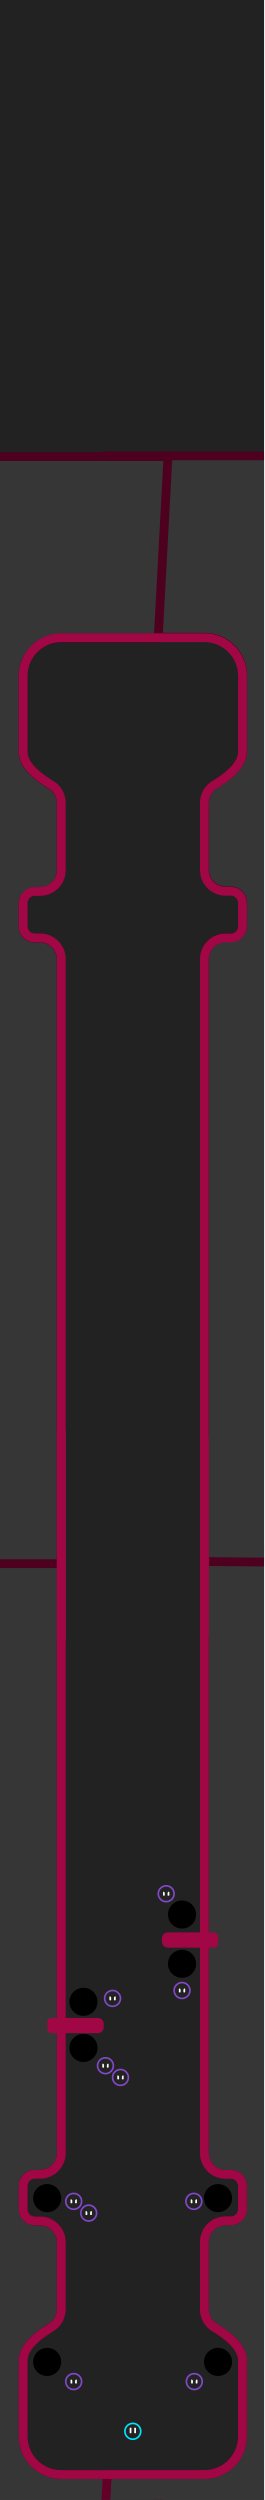
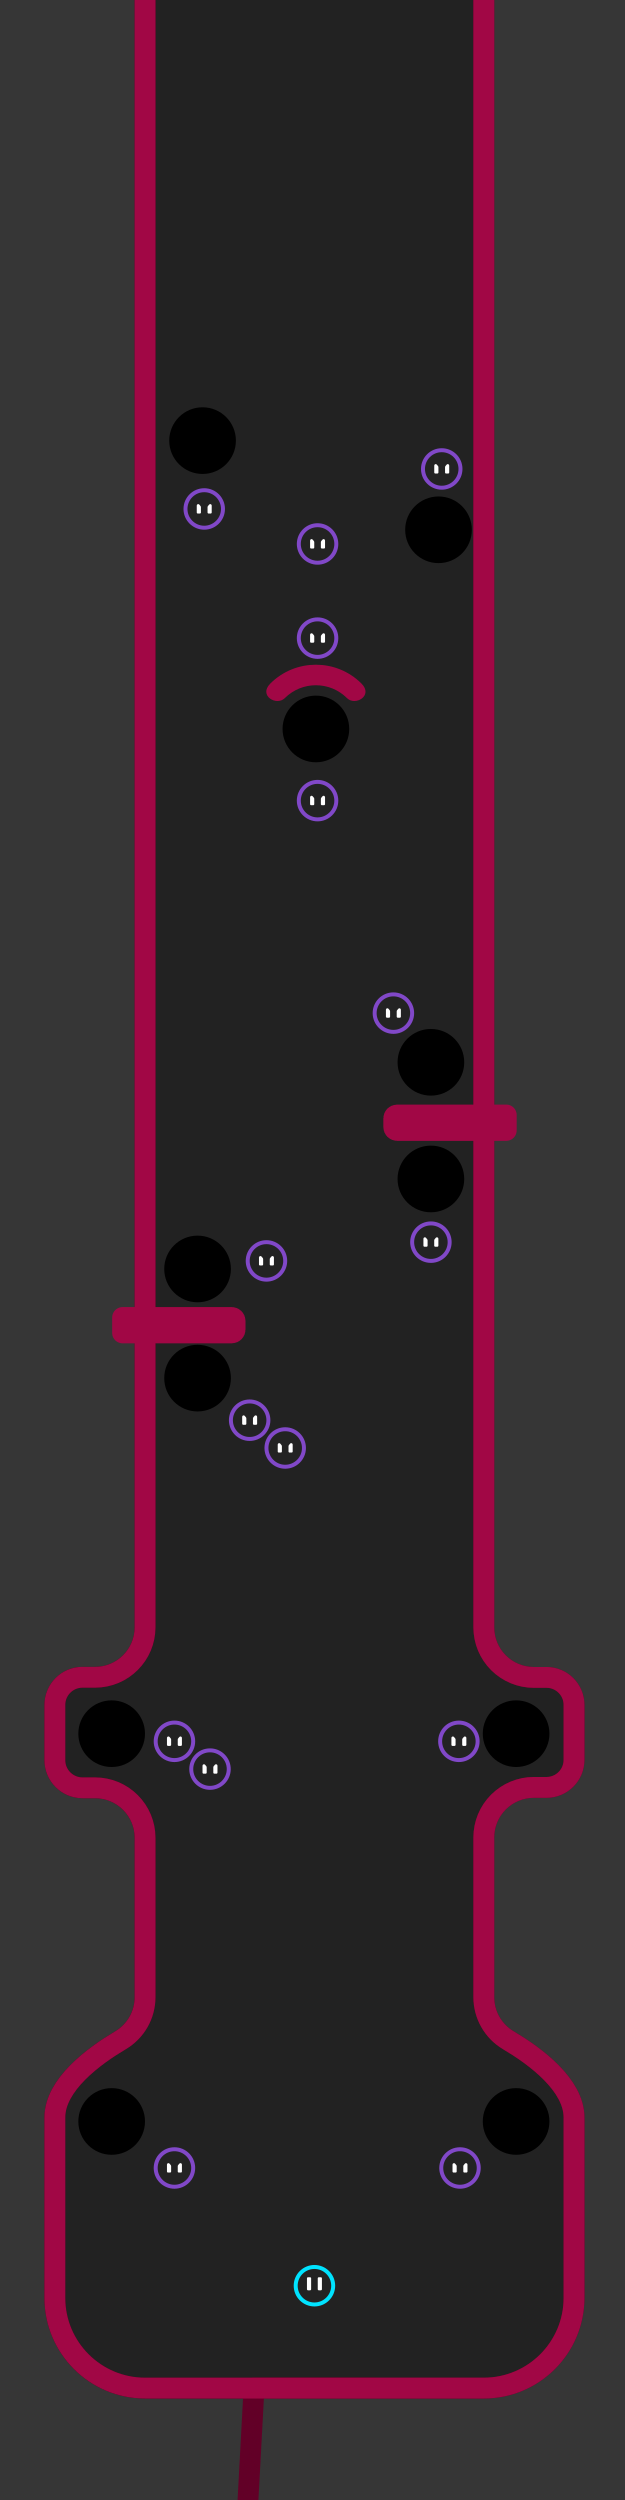
- <svg xmlns="http://www.w3.org/2000/svg" width="750px" height="7102px" version="1.1" xml:space="preserve" style="fill-rule:evenodd;clip-rule:evenodd;stroke-linecap:round;stroke-linejoin:round;stroke-miterlimit:1.5;">
-   <rect id="Level" x="-0" y="0" width="750" height="7101.67" style="fill:#222;" />
+ <svg xmlns="http://www.w3.org/2000/svg" width="750px" height="3000px" version="1.1" xml:space="preserve" style="fill-rule:evenodd;clip-rule:evenodd;stroke-linecap:round;stroke-linejoin:round;stroke-miterlimit:1.5;">
+   <rect id="Level" x="-0" y="0" width="750" height="3000" style="fill:#222;" />
  <clipPath id="_clip1">
-     <rect x="-0" y="0" width="750" height="7101.67" />
+     <rect x="-0" y="0" width="750" height="3000" />
  </clipPath>
  <g clip-path="url(#_clip1)">
-     <path id="_-background-" d="M449.667,7029.72l-275.59,-0c-59.744,-0 -108.25,-48.506 -108.25,-108.25l0,-216.5c0,-39.247 46.713,-73.644 78.767,-92.626c18.271,-10.794 29.482,-30.437 29.482,-51.658c-0,-38.078 0,-104.611 0,-191.3c0,-15.913 -6.321,-31.174 -17.573,-42.426c-11.252,-11.252 -26.514,-17.574 -42.427,-17.574c-8.861,0 -15.082,0 -15.082,0c-18.305,0 -33.167,-14.861 -33.167,-33.166l0,-66.334c0,-18.305 14.862,-33.166 33.167,-33.166l15.083,-0c33.137,-0 60,-26.863 60,-60c0,-645.326 0,-1712.67 0,-1712.67l-478.077,-4l-0,3144.95l765.327,-0l-11.66,-515.28Z" style="fill:#363636;stroke:#4e001f;stroke-width:25px;" />
-     <path id="_-background-1" d="M277.077,7545l742.855,-0l0,-3144.95l-439.355,-0l0,1716.83c0,15.913 6.322,31.175 17.574,42.427c11.252,11.252 26.513,17.573 42.426,17.573l15.25,0c18.214,0 33,14.787 33,33l0,66c0,18.214 -14.786,33 -33,33l-15.25,0c-15.913,0 -31.174,6.322 -42.426,17.574c-11.252,11.252 -17.574,26.513 -17.574,42.426l0,191.8c0,21.222 11.211,40.865 29.483,51.659c32.054,18.981 78.767,53.378 78.767,92.625l0,216.5c0,59.744 -48.505,108.25 -108.25,108.25l-275.759,-0l-27.741,515.28Z" style="fill:#363636;stroke:#620027;stroke-width:25px;" />
-     <path id="_-background-2" d="M305.627,1810.38l275.589,0c59.745,0 108.25,48.506 108.25,108.25l0,216.5c0,39.247 -46.713,73.644 -78.767,92.626c-18.271,10.794 -29.481,30.437 -29.481,51.658c-0.001,38.078 -0.001,104.611 -0.001,191.3c0,15.913 6.321,31.174 17.574,42.426c11.252,11.252 26.513,17.574 42.426,17.574c8.861,-0 15.082,-0 15.082,-0c18.306,-0 33.167,14.861 33.167,33.166l0,66.334c0,18.305 -14.861,33.166 -33.167,33.166l-15.082,0c-33.137,0 -60,26.863 -60,60c-0.001,645.326 -0.001,1712.67 -0.001,1712.67l478.077,4l0,-3144.95l-765.327,0l11.661,515.28Z" style="fill:#363636;stroke:#4e001f;stroke-width:25px;" />
-     <path id="_-background-3" d="M477.216,1297.1l-742.855,0l0,3144.95l439.355,-0l-0,-1716.83c-0,-15.913 -6.321,-31.175 -17.574,-42.427c-11.252,-11.252 -26.513,-17.573 -42.426,-17.573l-15.25,-0c-18.213,-0 -33,-14.787 -33,-33l-0,-66c-0,-18.214 14.787,-33 33,-33l15.25,-0c15.913,-0 31.174,-6.322 42.426,-17.574c11.253,-11.252 17.574,-26.513 17.574,-42.426l-0,-191.8c-0,-21.222 -11.211,-40.865 -29.483,-51.659c-32.054,-18.981 -78.767,-53.378 -78.767,-92.625l-0,-216.5c-0,-59.744 48.505,-108.25 108.25,-108.25l275.759,0l27.741,-515.28Z" style="fill:#363636;stroke:#4e001f;stroke-width:25px;" />
-     <path id="_-collision-" d="M580.577,4091.05l0,2025.83c0,15.913 6.322,31.175 17.574,42.427c11.252,11.252 26.513,17.573 42.426,17.573l15.25,0c18.214,0 33,14.787 33,33l0,66c0,18.214 -14.786,33 -33,33l-15.25,0c-15.913,0 -31.174,6.322 -42.426,17.574c-11.252,11.252 -17.574,26.513 -17.574,42.426l0,191.8c0,21.222 11.211,40.865 29.483,51.659c32.054,18.981 78.767,53.378 78.767,92.625l0,216.5c0,59.744 -48.505,108.25 -108.25,108.25l-406.5,-0c-59.744,-0 -108.25,-48.506 -108.25,-108.25l0,-216.5c0,-39.247 46.713,-73.644 78.767,-92.626c18.271,-10.794 29.482,-30.437 29.482,-51.658c-0,-38.078 0,-104.611 0,-191.3c0,-15.913 -6.321,-31.174 -17.573,-42.426c-11.252,-11.252 -26.514,-17.574 -42.427,-17.574c-8.861,0 -15.082,0 -15.082,0c-18.305,0 -33.167,-14.861 -33.167,-33.166l0,-66.334c0,-18.305 14.862,-33.166 33.167,-33.166l15.083,-0c33.137,-0 60,-26.863 60,-60c0,-664.393 0,-2049.46 0,-2049.46" style="fill:none;stroke:#a10745;stroke-width:25px;" />
-     <path id="_-collision-1" d="M174.077,4658.25l0,-1933.83c0,-33.137 -26.863,-60 -60,-60c-8.952,-0 -15.25,-0 -15.25,-0c-18.213,-0 -33,-14.787 -33,-33l0,-66c0,-18.214 14.787,-33 33,-33l15.25,-0c15.913,-0 31.175,-6.322 42.427,-17.574c11.252,-11.252 17.573,-26.513 17.573,-42.426l0,-191.8c0,-21.222 -11.21,-40.865 -29.482,-51.659c-32.055,-18.981 -78.768,-53.378 -78.768,-92.625l0,-216.5c0,-59.744 48.506,-108.25 108.25,-108.25l406.5,0c59.745,0 108.25,48.506 108.25,108.25l0,216.5c0,39.247 -46.713,73.644 -78.766,92.626c-18.272,10.794 -29.482,30.437 -29.482,51.658c-0,38.078 -0,104.611 -0,191.3c-0.001,15.913 6.321,31.174 17.573,42.426c11.252,11.252 26.514,17.574 42.427,17.574c8.86,-0 15.082,-0 15.082,-0c18.305,-0 33.166,14.861 33.166,33.166l0,66.334c0,18.305 -14.861,33.166 -33.166,33.166l-15.083,0c-33.137,0 -60,26.863 -60,60c-0.001,657.039 -0.001,1918.46 -0.001,1918.46" style="fill:none;stroke:#a10745;stroke-width:25px;" />
+     <path id="_-background-" d="M449.667,2865.72l-275.59,-0c-59.744,-0 -108.25,-48.506 -108.25,-108.25l0,-216.5c0,-39.247 46.713,-73.644 78.767,-92.627c18.271,-10.793 29.482,-30.436 29.482,-51.657c-0,-38.078 0,-104.612 0,-191.3c0,-15.913 -6.321,-31.174 -17.573,-42.426c-11.252,-11.252 -26.514,-17.574 -42.427,-17.574c-8.861,0 -15.082,0 -15.082,0c-18.305,0 -33.167,-14.861 -33.167,-33.166l0,-66.334c0,-18.305 14.862,-33.166 33.167,-33.166l15.083,-0c33.137,-0 60,-26.863 60,-60c0,-662.634 0,-2018 0,-2018l-478.077,-4l-0,3450.28l765.327,-0l-11.66,-515.28Z" style="fill:#363636;stroke:#4e001f;stroke-width:25px;" />
+     <path id="_-background-1" d="M277.077,3381l742.855,-0l0,-3420.95l-439.355,-0l0,1992.83c0,15.913 6.322,31.174 17.574,42.427c11.252,11.252 26.513,17.573 42.426,17.573l15.25,0c18.214,0 33,14.787 33,33l0,66c0,18.213 -14.786,33 -33,33l-15.25,0c-15.913,0 -31.174,6.322 -42.426,17.574c-11.252,11.252 -17.574,26.513 -17.574,42.426l0,191.8c0,21.222 11.211,40.865 29.483,51.659c32.054,18.981 78.767,53.378 78.767,92.625l0,216.5c0,59.744 -48.505,108.25 -108.25,108.25l-275.759,-0l-27.741,515.28Z" style="fill:#363636;stroke:#620027;stroke-width:25px;" />
+     <path id="_-collision-" d="M580.577,-72.951l0,2025.83c0,15.913 6.322,31.174 17.574,42.427c11.252,11.252 26.513,17.573 42.426,17.573l15.25,0c18.214,0 33,14.787 33,33l0,66c0,18.213 -14.786,33 -33,33l-15.25,0c-15.913,0 -31.174,6.322 -42.426,17.574c-11.252,11.252 -17.574,26.513 -17.574,42.426l0,191.8c0,21.222 11.211,40.865 29.483,51.659c32.054,18.981 78.767,53.378 78.767,92.625l0,216.5c0,59.744 -48.505,108.25 -108.25,108.25l-406.5,-0c-59.744,-0 -108.25,-48.506 -108.25,-108.25l0,-216.5c0,-39.247 46.713,-73.644 78.767,-92.627c18.271,-10.793 29.482,-30.436 29.482,-51.657c-0,-38.078 0,-104.612 0,-191.3c0,-15.913 -6.321,-31.174 -17.573,-42.426c-11.252,-11.252 -26.514,-17.574 -42.427,-17.574c-8.861,0 -15.082,0 -15.082,0c-18.305,0 -33.167,-14.861 -33.167,-33.166l0,-66.334c0,-18.305 14.862,-33.166 33.167,-33.166l15.083,-0c33.137,-0 60,-26.863 60,-60c0,-664.393 0,-2049.46 0,-2049.46" style="fill:none;stroke:#a10745;stroke-width:25px;" />
    <g id="Holes">
      <g id="Hole">
-         <circle id="holePos" cx="133.994" cy="6244.42" r="40" />
+         <circle id="holePos" cx="133.994" cy="2080.42" r="40" />
      </g>
      <g id="Hole1">
-         <circle id="holePos1" cx="133.994" cy="6709.75" r="40" />
+         <circle id="holePos1" cx="133.994" cy="2545.75" r="40" />
      </g>
      <g id="Hole2">
-         <circle id="holePos2" cx="619.327" cy="6244.42" r="40" />
+         <circle id="holePos2" cx="619.327" cy="2080.42" r="40" />
      </g>
      <g id="Hole3">
-         <circle id="holePos3" cx="237.077" cy="5817.75" r="40" />
+         <circle id="holePos3" cx="237.077" cy="1653.75" r="40" />
      </g>
      <g id="Hole4">
-         <circle id="holePos4" cx="517.077" cy="5578.75" r="40" />
+         <circle id="holePos4" cx="517.077" cy="1414.75" r="40" />
      </g>
      <g id="Hole5">
-         <circle id="holePos5" cx="237.077" cy="5686.75" r="40" />
+         <circle id="holePos5" cx="237.077" cy="1522.75" r="40" />
      </g>
      <g id="Hole6">
-         <circle id="holePos6" cx="517.077" cy="5438.75" r="40" />
+         <circle id="holePos6" cx="517.077" cy="1274.75" r="40" />
      </g>
      <g id="Hole7">
-         <circle id="holePos7" cx="619.327" cy="6709.75" r="40" />
+         <circle id="holePos7" cx="243.077" cy="528.752" r="40" />
+       </g>
+       <g id="Hole8">
+         <circle id="holePos8" cx="379.077" cy="874.752" r="40" />
+       </g>
+       <g id="Hole9">
+         <circle id="holePos9" cx="526.216" cy="635.752" r="40" />
+       </g>
+       <path id="_-collision-1" d="M433.808,820.309c14.515,14.516 -7.53,27.319 -17.424,17.425c-20.59,-20.59 -54.023,-20.59 -74.613,-0c-9.894,9.894 -31.94,-2.909 -17.424,-17.425c30.206,-30.206 79.254,-30.206 109.461,0Z" style="fill:#a10745;" />
+       <g id="Hole10">
+         <circle id="holePos10" cx="619.327" cy="2545.75" r="40" />
      </g>
    </g>
    <g id="Player">
-       <circle id="start" cx="377.327" cy="6906.86" r="22.5" style="fill:#232323;stroke:#00e3ff;stroke-width:4.77px;" />
+       <circle id="start" cx="377.327" cy="2742.86" r="22.5" style="fill:#232323;stroke:#00e3ff;stroke-width:4.77px;" />
      <g>
-         <path d="M373.355,6897.95l-0,13.166c-0,0.69 -0.56,1.25 -1.25,1.25l-2.5,0c-0.69,0 -1.25,-0.56 -1.25,-1.25l-0,-13.166c-0,-0.69 0.56,-1.25 1.25,-1.25l2.5,-0c0.69,-0 1.25,0.56 1.25,1.25Z" style="fill:#fff;" />
-         <path d="M386.3,6897.95l0,13.166c0,0.69 -0.56,1.25 -1.25,1.25l-2.5,0c-0.69,0 -1.25,-0.56 -1.25,-1.25l0,-13.166c0,-0.69 0.56,-1.25 1.25,-1.25l2.5,-0c0.69,-0 1.25,0.56 1.25,1.25Z" style="fill:#fff;" />
+         <path d="M373.355,2733.95l-0,13.167c-0,0.69 -0.56,1.25 -1.25,1.25l-2.5,0c-0.69,0 -1.25,-0.56 -1.25,-1.25l-0,-13.167c-0,-0.689 0.56,-1.25 1.25,-1.25l2.5,0c0.69,0 1.25,0.561 1.25,1.25Z" style="fill:#fff;" />
+         <path d="M386.3,2733.95l0,13.167c0,0.69 -0.56,1.25 -1.25,1.25l-2.5,0c-0.69,0 -1.25,-0.56 -1.25,-1.25l0,-13.167c0,-0.689 0.56,-1.25 1.25,-1.25l2.5,0c0.69,0 1.25,0.561 1.25,1.25Z" style="fill:#fff;" />
      </g>
    </g>
    <g id="Enemies">
      <g id="Enemy">
-         <circle id="enemyPos" cx="209.327" cy="6765.59" r="22.5" style="fill:#232323;stroke:#8148c8;stroke-width:4.77px;" />
+         <circle id="enemyPos" cx="209.327" cy="2601.59" r="22.5" style="fill:#232323;stroke:#8148c8;stroke-width:4.77px;" />
        <g>
-           <path d="M204.842,6762.05c0.331,0.398 0.513,0.899 0.513,1.416c-0,1.87 -0,6.366 -0,6.366c-0,0.69 -0.56,1.25 -1.25,1.25l-2.5,0c-0.69,0 -1.25,-0.56 -1.25,-1.25l-0,-8.369c-0,-0.731 0.458,-1.384 1.145,-1.633c0.688,-0.249 1.458,-0.041 1.926,0.521c0.549,0.659 1.059,1.27 1.416,1.699Z" style="fill:#fff;" />
-           <path d="M213.813,6762.05c-0.332,0.398 -0.513,0.899 -0.513,1.416c0,1.87 0,6.366 0,6.366c0,0.69 0.56,1.25 1.25,1.25l2.5,0c0.69,0 1.25,-0.56 1.25,-1.25l0,-8.369c0,-0.731 -0.458,-1.384 -1.146,-1.633c-0.687,-0.249 -1.457,-0.041 -1.925,0.521c-0.549,0.659 -1.059,1.27 -1.416,1.699Z" style="fill:#fff;" />
+           <path d="M204.842,2598.05c0.331,0.398 0.513,0.899 0.513,1.416c-0,1.87 -0,6.366 -0,6.366c-0,0.69 -0.56,1.25 -1.25,1.25l-2.5,0c-0.69,0 -1.25,-0.56 -1.25,-1.25c-0,0 -0,-4.605 -0,-8.369c-0,-0.731 0.458,-1.384 1.145,-1.633c0.688,-0.249 1.458,-0.041 1.926,0.521c0.549,0.658 1.059,1.27 1.416,1.699Z" style="fill:#fff;" />
+           <path d="M213.813,2598.05c-0.332,0.398 -0.513,0.899 -0.513,1.416c0,1.87 0,6.366 0,6.366c0,0.69 0.56,1.25 1.25,1.25l2.5,0c0.69,0 1.25,-0.56 1.25,-1.25c0,0 0,-4.605 0,-8.369c0,-0.731 -0.458,-1.384 -1.146,-1.633c-0.687,-0.249 -1.457,-0.041 -1.925,0.521c-0.549,0.658 -1.059,1.27 -1.416,1.699Z" style="fill:#fff;" />
        </g>
      </g>
      <g id="Enemy1">
-         <circle id="enemyPos1" cx="209.327" cy="6253.59" r="22.5" style="fill:#232323;stroke:#8148c8;stroke-width:4.77px;" />
+         <circle id="enemyPos1" cx="209.327" cy="2089.59" r="22.5" style="fill:#232323;stroke:#8148c8;stroke-width:4.77px;" />
        <g>
-           <path d="M204.842,6250.05c0.331,0.398 0.513,0.899 0.513,1.416l-0,6.366c-0,0.69 -0.56,1.25 -1.25,1.25l-2.5,0c-0.69,0 -1.25,-0.56 -1.25,-1.25l-0,-8.369c-0,-0.731 0.458,-1.384 1.145,-1.633c0.688,-0.249 1.458,-0.041 1.926,0.521c0.549,0.659 1.059,1.27 1.416,1.699Z" style="fill:#fff;" />
-           <path d="M213.813,6250.05c-0.332,0.398 -0.513,0.899 -0.513,1.416c0,1.87 0,6.366 0,6.366c0,0.69 0.56,1.25 1.25,1.25l2.5,0c0.69,0 1.25,-0.56 1.25,-1.25l0,-8.369c0,-0.731 -0.458,-1.384 -1.146,-1.633c-0.687,-0.249 -1.457,-0.041 -1.925,0.521c-0.549,0.659 -1.059,1.27 -1.416,1.699Z" style="fill:#fff;" />
+           <path d="M204.842,2086.05c0.331,0.398 0.513,0.899 0.513,1.416l-0,6.366c-0,0.69 -0.56,1.25 -1.25,1.25l-2.5,0c-0.69,0 -1.25,-0.56 -1.25,-1.25l-0,-8.369c-0,-0.731 0.458,-1.384 1.145,-1.633c0.688,-0.249 1.458,-0.041 1.926,0.521c0.549,0.658 1.059,1.27 1.416,1.699Z" style="fill:#fff;" />
+           <path d="M213.813,2086.05c-0.332,0.398 -0.513,0.899 -0.513,1.416c0,1.87 0,6.366 0,6.366c0,0.69 0.56,1.25 1.25,1.25l2.5,0c0.69,0 1.25,-0.56 1.25,-1.25l0,-8.369c0,-0.731 -0.458,-1.384 -1.146,-1.633c-0.687,-0.249 -1.457,-0.041 -1.925,0.521c-0.549,0.658 -1.059,1.27 -1.416,1.699Z" style="fill:#fff;" />
        </g>
      </g>
      <g id="Enemy2">
-         <circle id="enemyPos2" cx="550.661" cy="6253.59" r="22.5" style="fill:#232323;stroke:#8148c8;stroke-width:4.77px;" />
+         <circle id="enemyPos2" cx="550.661" cy="2089.59" r="22.5" style="fill:#232323;stroke:#8148c8;stroke-width:4.77px;" />
        <g>
-           <path d="M546.175,6250.05c0.332,0.398 0.513,0.899 0.513,1.416c0,1.87 0,6.366 0,6.366c0,0.69 -0.56,1.25 -1.25,1.25l-2.5,0c-0.69,0 -1.25,-0.56 -1.25,-1.25l0,-8.369c0,-0.731 0.458,-1.384 1.146,-1.633c0.687,-0.249 1.457,-0.041 1.925,0.521c0.549,0.659 1.059,1.27 1.416,1.699Z" style="fill:#fff;" />
-           <path d="M555.146,6250.05c-0.331,0.398 -0.513,0.899 -0.513,1.416c0,1.87 0,6.366 0,6.366c0,0.69 0.56,1.25 1.25,1.25l2.5,0c0.69,0 1.25,-0.56 1.25,-1.25l0,-8.369c0,-0.731 -0.458,-1.384 -1.145,-1.633c-0.688,-0.249 -1.458,-0.041 -1.926,0.521c-0.549,0.659 -1.058,1.27 -1.416,1.699Z" style="fill:#fff;" />
+           <path d="M546.175,2086.05c0.332,0.398 0.513,0.899 0.513,1.416c0,1.87 0,6.366 0,6.366c0,0.69 -0.56,1.25 -1.25,1.25l-2.5,0c-0.69,0 -1.25,-0.56 -1.25,-1.25l0,-8.369c0,-0.731 0.458,-1.384 1.146,-1.633c0.687,-0.249 1.457,-0.041 1.925,0.521c0.549,0.658 1.059,1.27 1.416,1.699Z" style="fill:#fff;" />
+           <path d="M555.146,2086.05c-0.331,0.398 -0.513,0.899 -0.513,1.416l0,6.366c0,0.69 0.56,1.25 1.25,1.25l2.5,0c0.69,0 1.25,-0.56 1.25,-1.25l0,-8.369c0,-0.731 -0.458,-1.384 -1.145,-1.633c-0.688,-0.249 -1.458,-0.041 -1.926,0.521c-0.549,0.658 -1.058,1.27 -1.416,1.699Z" style="fill:#fff;" />
        </g>
      </g>
      <g id="Enemy3">
-         <circle id="enemyPos3" cx="551.994" cy="6765.59" r="22.5" style="fill:#232323;stroke:#8148c8;stroke-width:4.77px;" />
+         <circle id="enemyPos3" cx="551.994" cy="2601.59" r="22.5" style="fill:#232323;stroke:#8148c8;stroke-width:4.77px;" />
        <g>
-           <path d="M547.509,6762.05c0.331,0.398 0.512,0.899 0.512,1.416c0,1.87 0,6.366 0,6.366c0,0.69 -0.56,1.25 -1.25,1.25l-2.5,0c-0.689,0 -1.25,-0.56 -1.25,-1.25l0,-8.369c0,-0.731 0.458,-1.384 1.146,-1.633c0.688,-0.249 1.458,-0.041 1.926,0.521c0.548,0.659 1.058,1.27 1.416,1.699Z" style="fill:#fff;" />
-           <path d="M556.479,6762.05c-0.331,0.398 -0.512,0.899 -0.512,1.416c-0,1.87 -0,6.366 -0,6.366c-0,0.69 0.56,1.25 1.25,1.25l2.5,0c0.69,0 1.25,-0.56 1.25,-1.25l-0,-8.369c-0,-0.731 -0.458,-1.384 -1.146,-1.633c-0.688,-0.249 -1.458,-0.041 -1.926,0.521c-0.548,0.659 -1.058,1.27 -1.416,1.699Z" style="fill:#fff;" />
+           <path d="M547.509,2598.05c0.331,0.398 0.512,0.899 0.512,1.416c0,1.87 0,6.366 0,6.366c0,0.69 -0.56,1.25 -1.25,1.25l-2.5,0c-0.689,0 -1.25,-0.56 -1.25,-1.25c0,0 0,-4.605 0,-8.369c0,-0.731 0.458,-1.384 1.146,-1.633c0.688,-0.249 1.458,-0.041 1.926,0.521c0.548,0.658 1.058,1.27 1.416,1.699Z" style="fill:#fff;" />
+           <path d="M556.479,2598.05c-0.331,0.398 -0.512,0.899 -0.512,1.416c-0,1.87 -0,6.366 -0,6.366c-0,0.69 0.56,1.25 1.25,1.25l2.5,0c0.69,0 1.25,-0.56 1.25,-1.25c-0,0 -0,-4.605 -0,-8.369c-0,-0.731 -0.458,-1.384 -1.146,-1.633c-0.688,-0.249 -1.458,-0.041 -1.926,0.521c-0.548,0.658 -1.058,1.27 -1.416,1.699Z" style="fill:#fff;" />
        </g>
      </g>
      <g id="Enemy4">
-         <circle id="enemyPos4" cx="251.994" cy="6286.92" r="22.5" style="fill:#232323;stroke:#8148c8;stroke-width:4.77px;" />
+         <circle id="enemyPos4" cx="251.994" cy="2122.92" r="22.5" style="fill:#232323;stroke:#8148c8;stroke-width:4.77px;" />
        <g>
-           <path d="M247.509,6283.39c0.331,0.397 0.512,0.898 0.512,1.416c0,1.87 0,6.366 0,6.366c0,0.69 -0.56,1.25 -1.25,1.25l-2.5,-0c-0.689,-0 -1.25,-0.56 -1.25,-1.25l0,-8.369c0,-0.732 0.458,-1.385 1.146,-1.634c0.688,-0.249 1.458,-0.04 1.926,0.522c0.548,0.658 1.058,1.27 1.416,1.699Z" style="fill:#fff;" />
-           <path d="M256.479,6283.39c-0.331,0.397 -0.512,0.898 -0.512,1.416c-0,1.87 -0,6.366 -0,6.366c-0,0.69 0.56,1.25 1.25,1.25l2.5,-0c0.69,-0 1.25,-0.56 1.25,-1.25l-0,-8.369c-0,-0.732 -0.458,-1.385 -1.146,-1.634c-0.688,-0.249 -1.458,-0.04 -1.926,0.522c-0.548,0.658 -1.058,1.27 -1.416,1.699Z" style="fill:#fff;" />
+           <path d="M247.509,2119.39c0.331,0.397 0.512,0.898 0.512,1.416c0,1.869 0,6.365 0,6.365c0,0.69 -0.56,1.25 -1.25,1.25l-2.5,0c-0.689,0 -1.25,-0.56 -1.25,-1.25c0,0 0,-4.605 0,-8.369c0,-0.731 0.458,-1.384 1.146,-1.633c0.688,-0.249 1.458,-0.04 1.926,0.521c0.548,0.659 1.058,1.271 1.416,1.7Z" style="fill:#fff;" />
+           <path d="M256.479,2119.39c-0.331,0.397 -0.512,0.898 -0.512,1.416c-0,1.869 -0,6.365 -0,6.365c-0,0.69 0.56,1.25 1.25,1.25l2.5,0c0.69,0 1.25,-0.56 1.25,-1.25c-0,0 -0,-4.605 -0,-8.369c-0,-0.731 -0.458,-1.384 -1.146,-1.633c-0.688,-0.249 -1.458,-0.04 -1.926,0.521c-0.548,0.659 -1.058,1.271 -1.416,1.7Z" style="fill:#fff;" />
        </g>
      </g>
      <g id="Enemy5">
-         <circle id="enemyPos5" cx="299.577" cy="5868.25" r="22.5" style="fill:#232323;stroke:#8148c8;stroke-width:4.77px;" />
+         <circle id="enemyPos5" cx="299.577" cy="1704.25" r="22.5" style="fill:#232323;stroke:#8148c8;stroke-width:4.77px;" />
        <g>
-           <path d="M295.092,5864.72c0.331,0.398 0.513,0.899 0.513,1.416l-0,6.366c-0,0.69 -0.56,1.25 -1.25,1.25l-2.5,-0c-0.69,-0 -1.25,-0.56 -1.25,-1.25l-0,-8.369c-0,-0.731 0.458,-1.384 1.145,-1.633c0.688,-0.249 1.458,-0.041 1.926,0.521c0.549,0.658 1.059,1.27 1.416,1.699Z" style="fill:#fff;" />
-           <path d="M304.063,5864.72c-0.332,0.398 -0.513,0.899 -0.513,1.416c0,1.87 0,6.366 0,6.366c0,0.69 0.56,1.25 1.25,1.25l2.5,-0c0.69,-0 1.25,-0.56 1.25,-1.25l0,-8.369c0,-0.731 -0.458,-1.384 -1.146,-1.633c-0.687,-0.249 -1.457,-0.041 -1.925,0.521c-0.549,0.658 -1.059,1.27 -1.416,1.699Z" style="fill:#fff;" />
+           <path d="M295.092,1700.72c0.331,0.397 0.513,0.899 0.513,1.416l-0,6.366c-0,0.69 -0.56,1.25 -1.25,1.25l-2.5,-0c-0.69,-0 -1.25,-0.56 -1.25,-1.25l-0,-8.369c-0,-0.732 0.458,-1.384 1.145,-1.633c0.688,-0.249 1.458,-0.041 1.926,0.521c0.549,0.658 1.059,1.27 1.416,1.699Z" style="fill:#fff;" />
+           <path d="M304.063,1700.72c-0.332,0.397 -0.513,0.899 -0.513,1.416c0,1.87 0,6.366 0,6.366c0,0.69 0.56,1.25 1.25,1.25l2.5,-0c0.69,-0 1.25,-0.56 1.25,-1.25l0,-8.369c0,-0.732 -0.458,-1.384 -1.146,-1.633c-0.687,-0.249 -1.457,-0.041 -1.925,0.521c-0.549,0.658 -1.059,1.27 -1.416,1.699Z" style="fill:#fff;" />
        </g>
      </g>
      <g id="Enemy6">
-         <circle id="enemyPos6" cx="319.744" cy="5677.09" r="22.5" style="fill:#232323;stroke:#8148c8;stroke-width:4.77px;" />
+         <circle id="enemyPos6" cx="319.744" cy="1513.09" r="22.5" style="fill:#232323;stroke:#8148c8;stroke-width:4.77px;" />
        <g>
-           <path d="M315.259,5673.55c0.331,0.398 0.512,0.899 0.512,1.416c0,1.87 0,6.366 0,6.366c0,0.69 -0.56,1.25 -1.25,1.25l-2.5,0c-0.689,0 -1.25,-0.56 -1.25,-1.25l0,-8.369c0,-0.731 0.459,-1.384 1.146,-1.633c0.688,-0.249 1.458,-0.041 1.926,0.521c0.548,0.659 1.058,1.27 1.416,1.699Z" style="fill:#fff;" />
-           <path d="M324.229,5673.55c-0.331,0.398 -0.512,0.899 -0.512,1.416c-0,1.87 -0,6.366 -0,6.366c-0,0.69 0.56,1.25 1.25,1.25l2.5,0c0.69,0 1.25,-0.56 1.25,-1.25l-0,-8.369c-0,-0.731 -0.458,-1.384 -1.146,-1.633c-0.688,-0.249 -1.457,-0.041 -1.926,0.521c-0.548,0.659 -1.058,1.27 -1.416,1.699Z" style="fill:#fff;" />
+           <path d="M315.259,1509.55c0.331,0.398 0.512,0.899 0.512,1.416c0,1.87 0,6.366 0,6.366c0,0.69 -0.56,1.25 -1.25,1.25l-2.5,0c-0.689,0 -1.25,-0.56 -1.25,-1.25l0,-8.369c0,-0.731 0.459,-1.384 1.146,-1.633c0.688,-0.249 1.458,-0.041 1.926,0.521c0.548,0.659 1.058,1.27 1.416,1.699Z" style="fill:#fff;" />
+           <path d="M324.229,1509.55c-0.331,0.398 -0.512,0.899 -0.512,1.416c-0,1.87 -0,6.366 -0,6.366c-0,0.69 0.56,1.25 1.25,1.25l2.5,0c0.69,0 1.25,-0.56 1.25,-1.25c-0,0 -0,-4.605 -0,-8.369c-0,-0.731 -0.458,-1.384 -1.146,-1.633c-0.688,-0.249 -1.457,-0.041 -1.926,0.521c-0.548,0.659 -1.058,1.27 -1.416,1.699Z" style="fill:#fff;" />
        </g>
      </g>
      <g id="Enemy7">
-         <circle id="enemyPos7" cx="472.077" cy="5379.75" r="22.5" style="fill:#232323;stroke:#8148c8;stroke-width:4.77px;" />
+         <circle id="enemyPos7" cx="472.077" cy="1215.75" r="22.5" style="fill:#232323;stroke:#8148c8;stroke-width:4.77px;" />
        <g>
-           <path d="M467.592,5376.22c0.331,0.398 0.513,0.899 0.513,1.416c-0,1.87 -0,6.366 -0,6.366c-0,0.69 -0.56,1.25 -1.25,1.25l-2.5,-0c-0.69,-0 -1.25,-0.56 -1.25,-1.25c-0,-0 -0,-4.606 -0,-8.369c-0,-0.731 0.458,-1.384 1.145,-1.633c0.688,-0.249 1.458,-0.041 1.926,0.521c0.549,0.658 1.059,1.27 1.416,1.699Z" style="fill:#fff;" />
-           <path d="M476.563,5376.22c-0.332,0.398 -0.513,0.899 -0.513,1.416c0,1.87 0,6.366 0,6.366c0,0.69 0.56,1.25 1.25,1.25l2.5,-0c0.69,-0 1.25,-0.56 1.25,-1.25c0,-0 0,-4.606 0,-8.369c0,-0.731 -0.458,-1.384 -1.146,-1.633c-0.687,-0.249 -1.457,-0.041 -1.925,0.521c-0.549,0.658 -1.059,1.27 -1.416,1.699Z" style="fill:#fff;" />
+           <path d="M467.592,1212.22c0.331,0.397 0.513,0.899 0.513,1.416c-0,1.87 -0,6.366 -0,6.366c-0,0.69 -0.56,1.25 -1.25,1.25l-2.5,-0c-0.69,-0 -1.25,-0.56 -1.25,-1.25c-0,-0 -0,-4.606 -0,-8.369c-0,-0.731 0.458,-1.384 1.145,-1.633c0.688,-0.249 1.458,-0.041 1.926,0.521c0.549,0.658 1.059,1.27 1.416,1.699Z" style="fill:#fff;" />
+           <path d="M476.563,1212.22c-0.332,0.397 -0.513,0.899 -0.513,1.416c0,1.87 0,6.366 0,6.366c0,0.69 0.56,1.25 1.25,1.25l2.5,-0c0.69,-0 1.25,-0.56 1.25,-1.25l0,-8.369c0,-0.731 -0.458,-1.384 -1.146,-1.633c-0.687,-0.249 -1.457,-0.041 -1.925,0.521c-0.549,0.658 -1.059,1.27 -1.416,1.699Z" style="fill:#fff;" />
        </g>
      </g>
      <g id="Enemy8">
-         <circle id="enemyPos8" cx="342.244" cy="5901.59" r="22.5" style="fill:#232323;stroke:#8148c8;stroke-width:4.77px;" />
+         <circle id="enemyPos8" cx="381.077" cy="960.752" r="22.5" style="fill:#232323;stroke:#8148c8;stroke-width:4.77px;" />
        <g>
-           <path d="M337.759,5898.05c0.331,0.398 0.512,0.899 0.512,1.416c0,1.87 0,6.366 0,6.366c0,0.69 -0.56,1.25 -1.25,1.25l-2.5,0c-0.689,0 -1.25,-0.56 -1.25,-1.25c0,0 0,-4.605 0,-8.369c0,-0.731 0.459,-1.384 1.146,-1.633c0.688,-0.249 1.458,-0.041 1.926,0.521c0.548,0.659 1.058,1.27 1.416,1.699Z" style="fill:#fff;" />
-           <path d="M346.729,5898.05c-0.331,0.398 -0.512,0.899 -0.512,1.416c-0,1.87 -0,6.366 -0,6.366c-0,0.69 0.56,1.25 1.25,1.25l2.5,0c0.69,0 1.25,-0.56 1.25,-1.25l-0,-8.369c-0,-0.731 -0.458,-1.384 -1.146,-1.633c-0.688,-0.249 -1.457,-0.041 -1.926,0.521c-0.548,0.659 -1.058,1.27 -1.416,1.699Z" style="fill:#fff;" />
+           <path d="M376.592,957.22c0.331,0.398 0.513,0.899 0.513,1.416l-0,6.366c-0,0.69 -0.56,1.25 -1.25,1.25l-2.5,-0c-0.69,-0 -1.25,-0.56 -1.25,-1.25l-0,-8.369c-0,-0.731 0.458,-1.384 1.145,-1.633c0.688,-0.249 1.458,-0.041 1.926,0.521c0.549,0.658 1.059,1.27 1.416,1.699Z" style="fill:#fff;" />
+           <path d="M385.563,957.22c-0.332,0.398 -0.513,0.899 -0.513,1.416c0,1.87 0,6.366 0,6.366c0,0.69 0.56,1.25 1.25,1.25l2.5,-0c0.69,-0 1.25,-0.56 1.25,-1.25l0,-8.369c0,-0.731 -0.458,-1.384 -1.146,-1.633c-0.687,-0.249 -1.457,-0.041 -1.925,0.521c-0.549,0.658 -1.059,1.27 -1.416,1.699Z" style="fill:#fff;" />
        </g>
      </g>
      <g id="Enemy9">
-         <circle id="enemyPos9" cx="517.077" cy="5654.59" r="22.5" style="fill:#232323;stroke:#8148c8;stroke-width:4.77px;" />
+         <circle id="enemyPos9" cx="381.077" cy="765.752" r="22.5" style="fill:#232323;stroke:#8148c8;stroke-width:4.77px;" />
        <g>
-           <path d="M512.592,5651.05c0.331,0.398 0.513,0.899 0.513,1.416c-0,1.87 -0,6.366 -0,6.366c-0,0.69 -0.56,1.25 -1.25,1.25l-2.5,0c-0.69,0 -1.25,-0.56 -1.25,-1.25l-0,-8.369c-0,-0.731 0.458,-1.384 1.145,-1.633c0.688,-0.249 1.458,-0.041 1.926,0.521c0.549,0.659 1.059,1.27 1.416,1.699Z" style="fill:#fff;" />
-           <path d="M521.563,5651.05c-0.332,0.398 -0.513,0.899 -0.513,1.416c0,1.87 0,6.366 0,6.366c0,0.69 0.56,1.25 1.25,1.25l2.5,0c0.69,0 1.25,-0.56 1.25,-1.25l0,-8.369c0,-0.731 -0.458,-1.384 -1.146,-1.633c-0.687,-0.249 -1.457,-0.041 -1.925,0.521c-0.549,0.659 -1.059,1.27 -1.416,1.699Z" style="fill:#fff;" />
+           <path d="M376.592,762.22c0.331,0.398 0.513,0.899 0.513,1.416l-0,6.366c-0,0.69 -0.56,1.25 -1.25,1.25l-2.5,-0c-0.69,-0 -1.25,-0.56 -1.25,-1.25l-0,-8.369c-0,-0.731 0.458,-1.384 1.145,-1.633c0.688,-0.249 1.458,-0.041 1.926,0.521c0.549,0.658 1.059,1.27 1.416,1.699Z" style="fill:#fff;" />
+           <path d="M385.563,762.22c-0.332,0.398 -0.513,0.899 -0.513,1.416c0,1.87 0,6.366 0,6.366c0,0.69 0.56,1.25 1.25,1.25l2.5,-0c0.69,-0 1.25,-0.56 1.25,-1.25l0,-8.369c0,-0.731 -0.458,-1.384 -1.146,-1.633c-0.687,-0.249 -1.457,-0.041 -1.925,0.521c-0.549,0.658 -1.059,1.27 -1.416,1.699Z" style="fill:#fff;" />
+         </g>
+       </g>
+       <g id="Enemy10">
+         <circle id="enemyPos10" cx="530.077" cy="562.752" r="22.5" style="fill:#232323;stroke:#8148c8;stroke-width:4.77px;" />
+         <g>
+           <path d="M525.592,559.22c0.331,0.398 0.513,0.899 0.513,1.416l-0,6.366c-0,0.69 -0.56,1.25 -1.25,1.25l-2.5,-0c-0.69,-0 -1.25,-0.56 -1.25,-1.25l-0,-8.369c-0,-0.731 0.458,-1.384 1.145,-1.633c0.688,-0.249 1.458,-0.041 1.926,0.521c0.549,0.658 1.059,1.27 1.416,1.699Z" style="fill:#fff;" />
+           <path d="M534.563,559.22c-0.332,0.398 -0.513,0.899 -0.513,1.416c0,1.87 0,6.366 0,6.366c0,0.69 0.56,1.25 1.25,1.25l2.5,-0c0.69,-0 1.25,-0.56 1.25,-1.25l0,-8.369c0,-0.731 -0.458,-1.384 -1.146,-1.633c-0.687,-0.249 -1.457,-0.041 -1.925,0.521c-0.549,0.658 -1.059,1.27 -1.416,1.699Z" style="fill:#fff;" />
+         </g>
+       </g>
+       <g id="Enemy11">
+         <circle id="enemyPos11" cx="381.077" cy="652.752" r="22.5" style="fill:#232323;stroke:#8148c8;stroke-width:4.77px;" />
+         <g>
+           <path d="M376.592,649.22c0.331,0.398 0.513,0.899 0.513,1.416l-0,6.366c-0,0.69 -0.56,1.25 -1.25,1.25l-2.5,-0c-0.69,-0 -1.25,-0.56 -1.25,-1.25l-0,-8.369c-0,-0.731 0.458,-1.384 1.145,-1.633c0.688,-0.249 1.458,-0.041 1.926,0.521c0.549,0.658 1.059,1.27 1.416,1.699Z" style="fill:#fff;" />
+           <path d="M385.563,649.22c-0.332,0.398 -0.513,0.899 -0.513,1.416c0,1.87 0,6.366 0,6.366c0,0.69 0.56,1.25 1.25,1.25l2.5,-0c0.69,-0 1.25,-0.56 1.25,-1.25l0,-8.369c0,-0.731 -0.458,-1.384 -1.146,-1.633c-0.687,-0.249 -1.457,-0.041 -1.925,0.521c-0.549,0.658 -1.059,1.27 -1.416,1.699Z" style="fill:#fff;" />
+         </g>
+       </g>
+       <g id="Enemy12">
+         <circle id="enemyPos12" cx="245.077" cy="610.752" r="22.5" style="fill:#232323;stroke:#8148c8;stroke-width:4.77px;" />
+         <g>
+           <path d="M240.592,607.22c0.331,0.398 0.513,0.899 0.513,1.416c-0,1.87 -0,6.366 -0,6.366c-0,0.69 -0.56,1.25 -1.25,1.25l-2.5,-0c-0.69,-0 -1.25,-0.56 -1.25,-1.25l-0,-8.369c-0,-0.731 0.458,-1.384 1.145,-1.633c0.688,-0.249 1.458,-0.041 1.926,0.521c0.549,0.658 1.059,1.27 1.416,1.699Z" style="fill:#fff;" />
+           <path d="M249.563,607.22c-0.332,0.398 -0.513,0.899 -0.513,1.416c0,1.87 0,6.366 0,6.366c0,0.69 0.56,1.25 1.25,1.25l2.5,-0c0.69,-0 1.25,-0.56 1.25,-1.25l0,-8.369c0,-0.731 -0.458,-1.384 -1.146,-1.633c-0.687,-0.249 -1.457,-0.041 -1.925,0.521c-0.549,0.658 -1.059,1.27 -1.416,1.699Z" style="fill:#fff;" />
+         </g>
+       </g>
+       <g id="Enemy13">
+         <circle id="enemyPos13" cx="342.244" cy="1737.59" r="22.5" style="fill:#232323;stroke:#8148c8;stroke-width:4.77px;" />
+         <g>
+           <path d="M337.759,1734.05c0.331,0.398 0.512,0.899 0.512,1.416l0,6.366c0,0.69 -0.56,1.25 -1.25,1.25l-2.5,0c-0.689,0 -1.25,-0.56 -1.25,-1.25l0,-8.369c0,-0.731 0.459,-1.384 1.146,-1.633c0.688,-0.249 1.458,-0.041 1.926,0.521c0.548,0.659 1.058,1.27 1.416,1.699Z" style="fill:#fff;" />
+           <path d="M346.729,1734.05c-0.331,0.398 -0.512,0.899 -0.512,1.416c-0,1.87 -0,6.366 -0,6.366c-0,0.69 0.56,1.25 1.25,1.25l2.5,0c0.69,0 1.25,-0.56 1.25,-1.25c-0,0 -0,-4.605 -0,-8.369c-0,-0.731 -0.458,-1.384 -1.146,-1.633c-0.688,-0.249 -1.457,-0.041 -1.926,0.521c-0.548,0.659 -1.058,1.27 -1.416,1.699Z" style="fill:#fff;" />
+         </g>
+       </g>
+       <g id="Enemy14">
+         <circle id="enemyPos14" cx="517.077" cy="1490.59" r="22.5" style="fill:#232323;stroke:#8148c8;stroke-width:4.77px;" />
+         <g>
+           <path d="M512.592,1487.05c0.331,0.398 0.513,0.899 0.513,1.416l-0,6.366c-0,0.69 -0.56,1.25 -1.25,1.25l-2.5,0c-0.69,0 -1.25,-0.56 -1.25,-1.25l-0,-8.369c-0,-0.731 0.458,-1.384 1.145,-1.633c0.688,-0.249 1.458,-0.041 1.926,0.521c0.549,0.659 1.059,1.27 1.416,1.699Z" style="fill:#fff;" />
+           <path d="M521.563,1487.05c-0.332,0.398 -0.513,0.899 -0.513,1.416c0,1.87 0,6.366 0,6.366c0,0.69 0.56,1.25 1.25,1.25l2.5,0c0.69,0 1.25,-0.56 1.25,-1.25l0,-8.369c0,-0.731 -0.458,-1.384 -1.146,-1.633c-0.687,-0.249 -1.457,-0.041 -1.925,0.521c-0.549,0.659 -1.059,1.27 -1.416,1.699Z" style="fill:#fff;" />
        </g>
      </g>
    </g>
-     <path id="_-collision-2" d="M176.099,5745l102,0c1.061,0 2.078,0.421 2.828,1.172c0.75,0.75 1.172,1.767 1.172,2.828c-0,3.106 -0,7.394 -0,10.5c-0,2.209 -1.791,4 -4,4c-22.373,0 -131,0 -131,0l-0,-18.5l68.5,0" style="fill:#676767;stroke:#a10745;stroke-width:25px;" />
-     <path id="_-collision-3" d="M578.505,5520.5l-102,0c-1.061,0 -2.079,-0.421 -2.829,-1.172c-0.75,-0.75 -1.171,-1.767 -1.171,-2.828c-0,-3.106 -0,-7.394 -0,-10.5c-0,-2.209 1.791,-4 4,-4c22.372,0 131,0 131,0l-0,18.5l-68.5,0" style="fill:#676767;stroke:#a10745;stroke-width:25px;" />
+     <path id="_-collision-2" d="M176.099,1581c-0,-0 82.685,-0 102,-0c1.061,-0 2.078,0.421 2.828,1.171c0.75,0.751 1.172,1.768 1.172,2.829c-0,3.106 -0,7.394 -0,10.5c-0,2.209 -1.791,4 -4,4c-22.373,-0 -131,-0 -131,-0l-0,-18.5l68.5,-0" style="fill:#676767;stroke:#a10745;stroke-width:25px;" />
+     <path id="_-collision-3" d="M578.505,1356.5l-102,-0c-1.061,-0 -2.079,-0.422 -2.829,-1.172c-0.75,-0.75 -1.171,-1.767 -1.171,-2.828c-0,-3.106 -0,-7.394 -0,-10.5c-0,-2.209 1.791,-4 4,-4c22.372,-0 131,-0 131,-0l-0,18.5l-68.5,-0" style="fill:#676767;stroke:#a10745;stroke-width:25px;" />
  </g>
-   <g id="Game-Title">
-     </g>
</svg>
